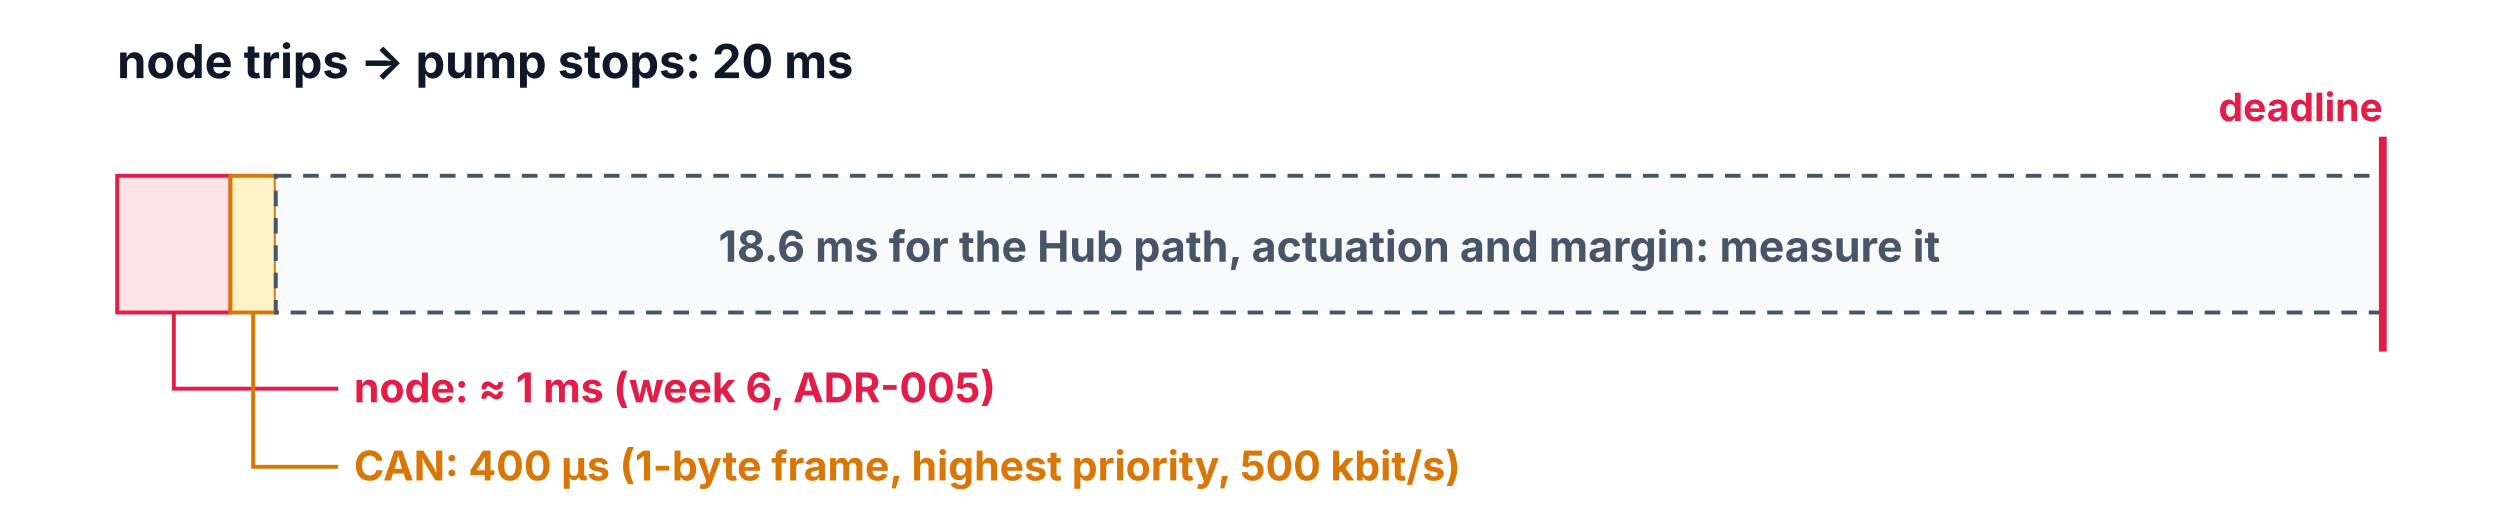
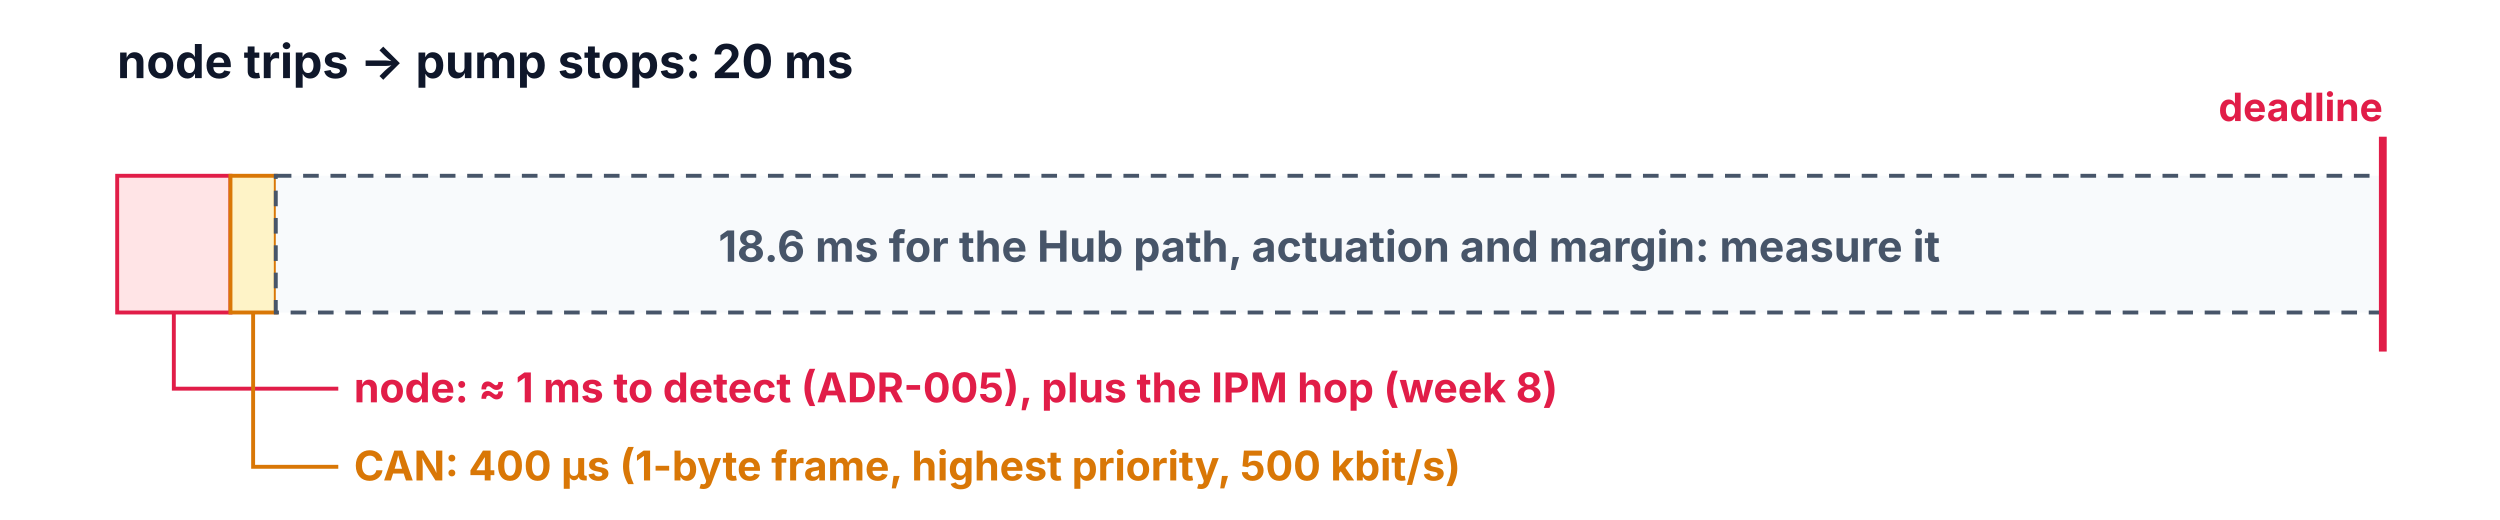
<svg xmlns="http://www.w3.org/2000/svg" viewBox="0 0 1280 266" font-family="Inter, 'Segoe UI', 'DejaVu Sans', Arial, sans-serif">
  <defs>
    <marker id="ar-ink" markerWidth="10" markerHeight="10" refX="8" refY="5" orient="auto">
      <path d="M0 0 L10 5 L0 10 Z" fill="#0f172a" />
    </marker>
    <marker id="ar-muted" markerWidth="10" markerHeight="10" refX="8" refY="5" orient="auto">
      <path d="M0 0 L10 5 L0 10 Z" fill="#475569" />
    </marker>
    <marker id="ar-c1" markerWidth="10" markerHeight="10" refX="8" refY="5" orient="auto">
      <path d="M0 0 L10 5 L0 10 Z" fill="#ea580c" />
    </marker>
    <marker id="ar-c2" markerWidth="10" markerHeight="10" refX="8" refY="5" orient="auto">
      <path d="M0 0 L10 5 L0 10 Z" fill="#2563eb" />
    </marker>
    <marker id="ar-c3" markerWidth="10" markerHeight="10" refX="8" refY="5" orient="auto">
      <path d="M0 0 L10 5 L0 10 Z" fill="#16a34a" />
    </marker>
    <marker id="ar-c4" markerWidth="10" markerHeight="10" refX="8" refY="5" orient="auto">
      <path d="M0 0 L10 5 L0 10 Z" fill="#0d9488" />
    </marker>
    <marker id="ar-c5" markerWidth="10" markerHeight="10" refX="8" refY="5" orient="auto">
      <path d="M0 0 L10 5 L0 10 Z" fill="#e11d48" />
    </marker>
    <marker id="ar-c6" markerWidth="10" markerHeight="10" refX="8" refY="5" orient="auto">
      <path d="M0 0 L10 5 L0 10 Z" fill="#7c3aed" />
    </marker>
    <marker id="ar-c7" markerWidth="10" markerHeight="10" refX="8" refY="5" orient="auto">
      <path d="M0 0 L10 5 L0 10 Z" fill="#d97706" />
    </marker>
    <marker id="ar-c8" markerWidth="10" markerHeight="10" refX="8" refY="5" orient="auto">
      <path d="M0 0 L10 5 L0 10 Z" fill="#db2777" />
    </marker>
  </defs>
  <text x="60.0" y="40.0" text-anchor="start" font-size="24" font-weight="700" fill="#0f172a">node trips → pump stops: 20 ms</text>
  <rect x="60.0" y="90" width="58.0" height="70" fill="#ffe4e6" stroke="#e11d48" stroke-width="2" />
  <rect x="118.0" y="90" width="23.2" height="70" fill="#fef3c7" stroke="#d97706" stroke-width="2" />
  <rect x="141.2" y="90" width="1078.8" height="70" fill="#f8fafc" stroke="#475569" stroke-width="2" stroke-dasharray="8 6" />
  <text x="680.6" y="134.0" text-anchor="middle" font-size="22" font-weight="700" fill="#475569">18.6 ms for the Hub path, actuation and margin: measure it</text>
  <line x1="1220.0" y1="70" x2="1220.0" y2="180" stroke="#e11d48" stroke-width="4" />
  <text x="1220.0" y="62.0" text-anchor="end" font-size="20" font-weight="700" fill="#e11d48">deadline</text>
  <polyline points="89.0,160 89.0,199 173.2,199" fill="none" stroke="#e11d48" stroke-width="2" />
-   <text x="181.2" y="206.0" text-anchor="start" font-size="21" font-weight="700" fill="#e11d48">node: ≈ 1 ms (week 6, ADR-005)</text>
+   <text x="181.2" y="206.0" text-anchor="start" font-size="21" font-weight="700" fill="#e11d48">node: ≈ 1 ms to detect (ADR-005), plus the IPM hop (week 8)</text>
  <polyline points="129.6,160 129.6,239 173.2,239" fill="none" stroke="#d97706" stroke-width="2" />
  <text x="181.2" y="246.0" text-anchor="start" font-size="21" font-weight="700" fill="#d97706">CAN: 400 µs (1-byte frame, highest priority, 500 kbit/s)</text>
</svg>
